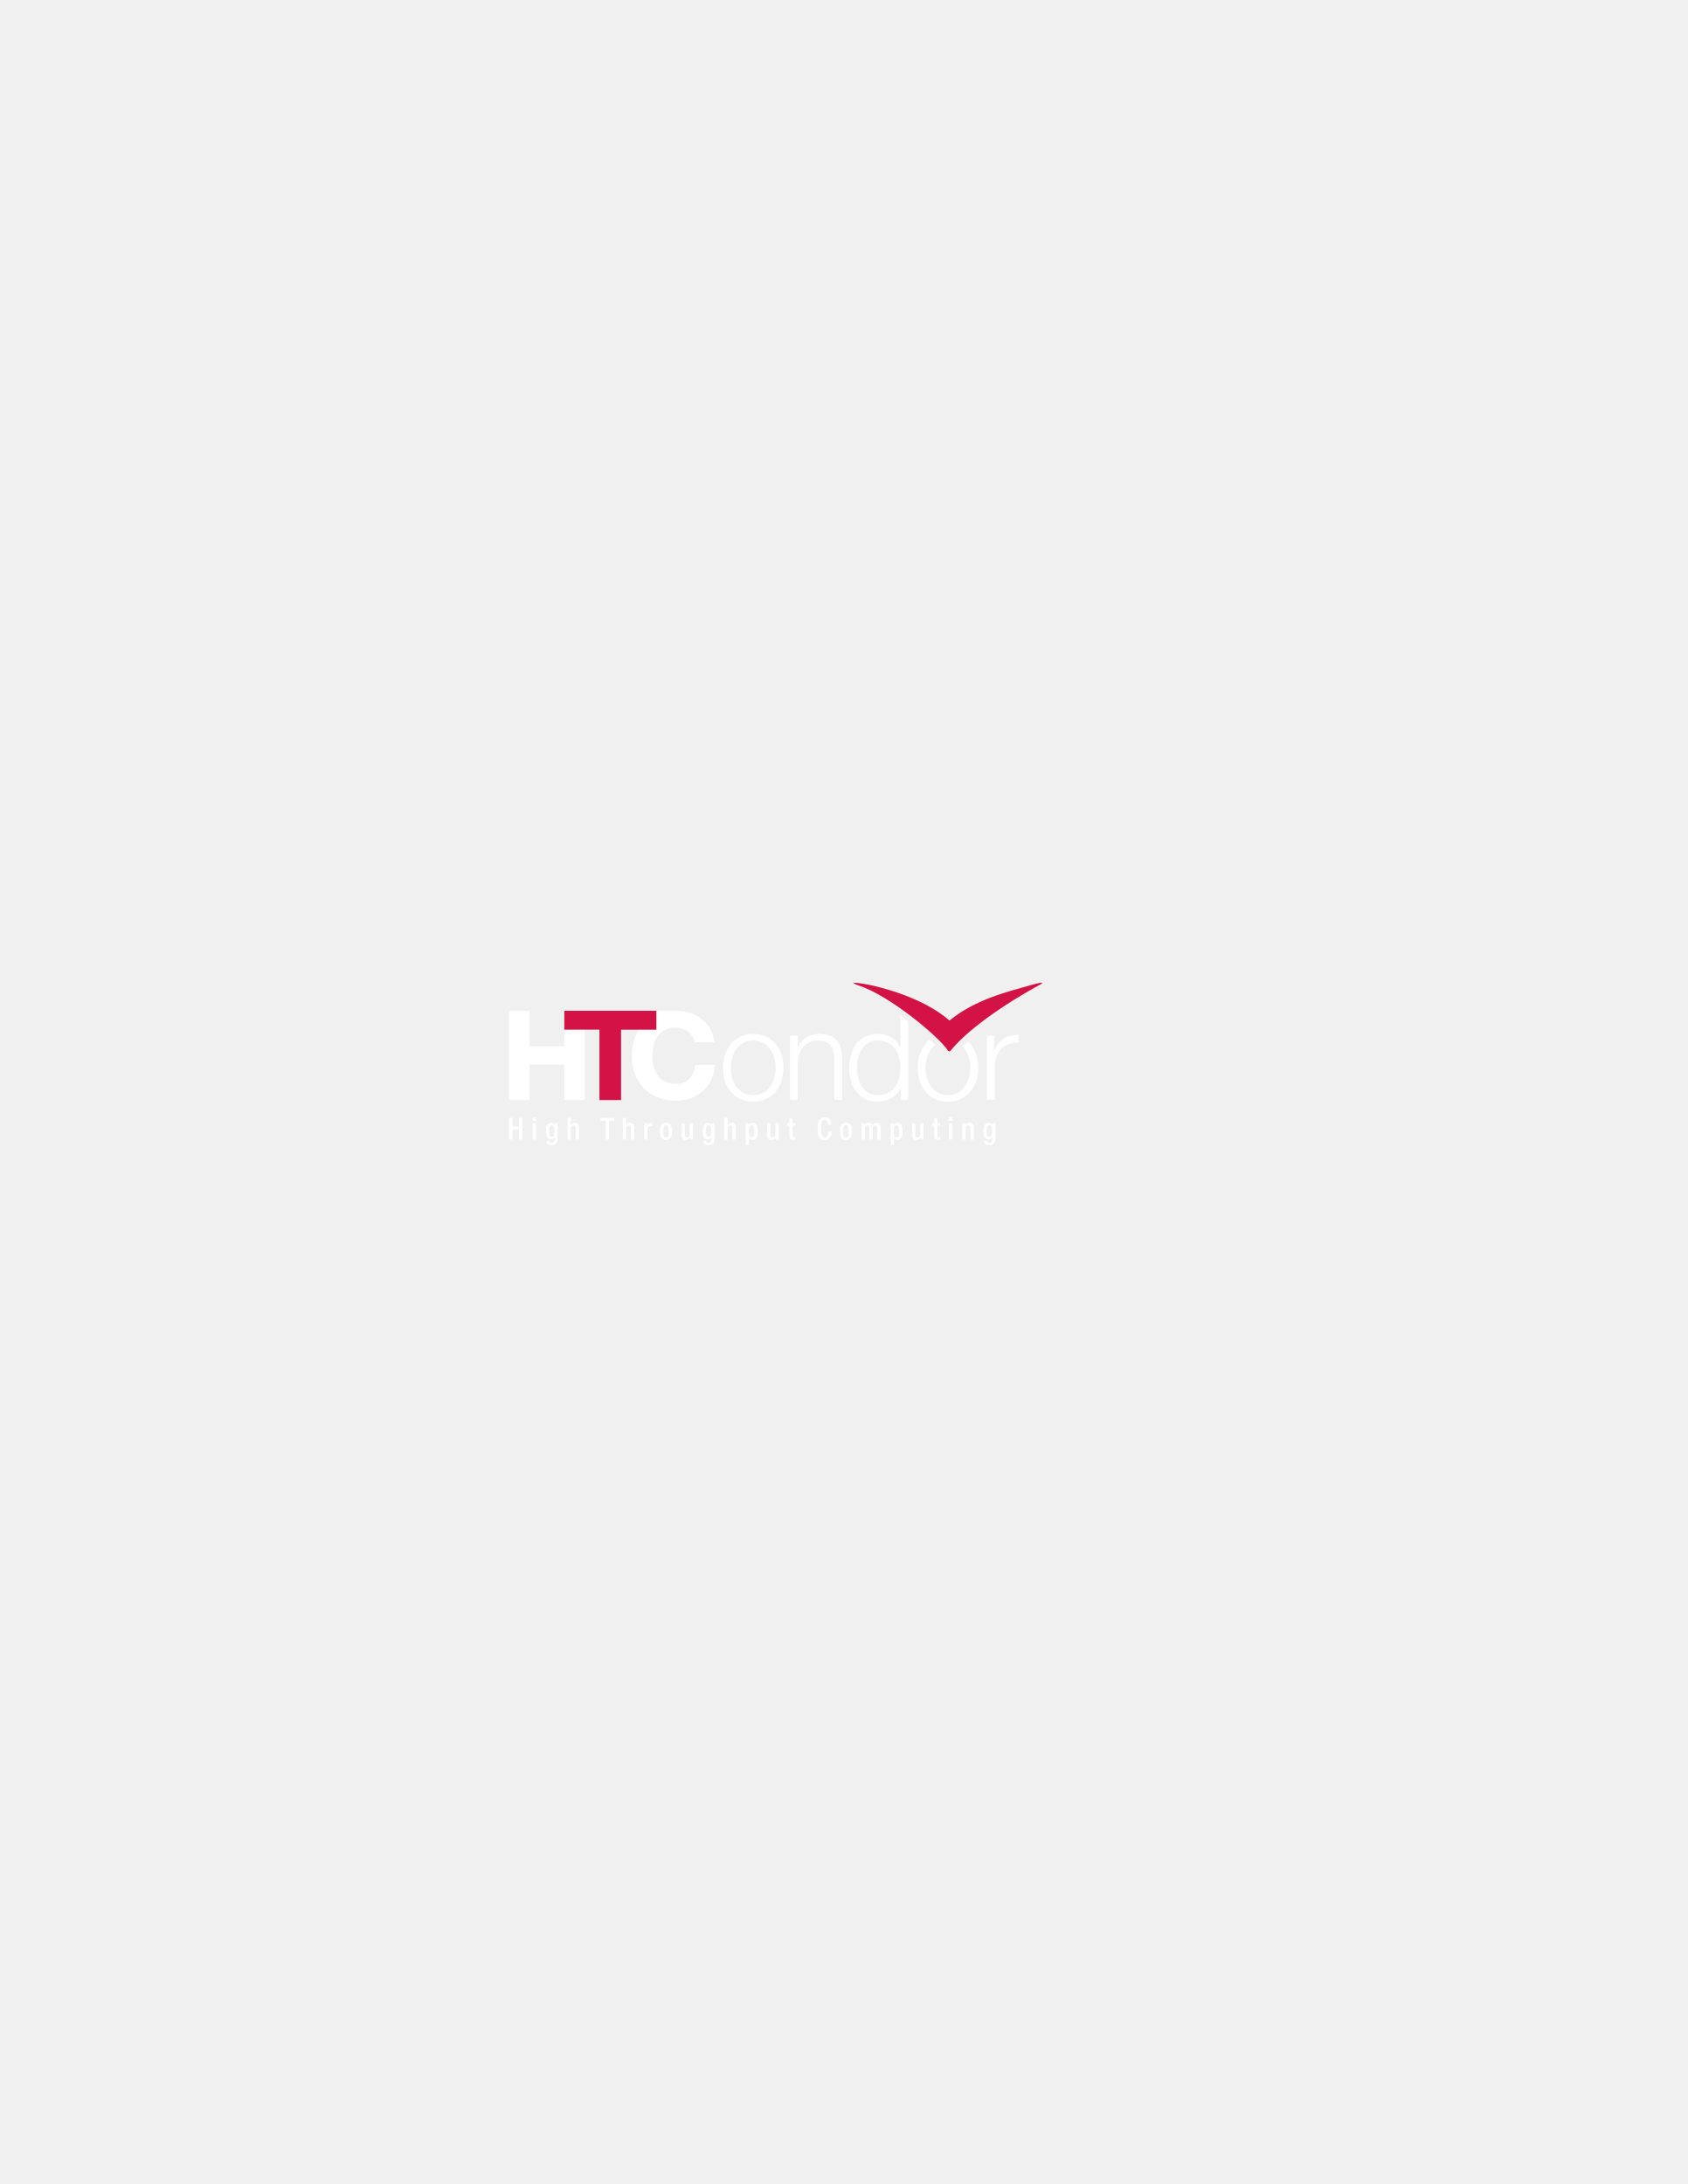
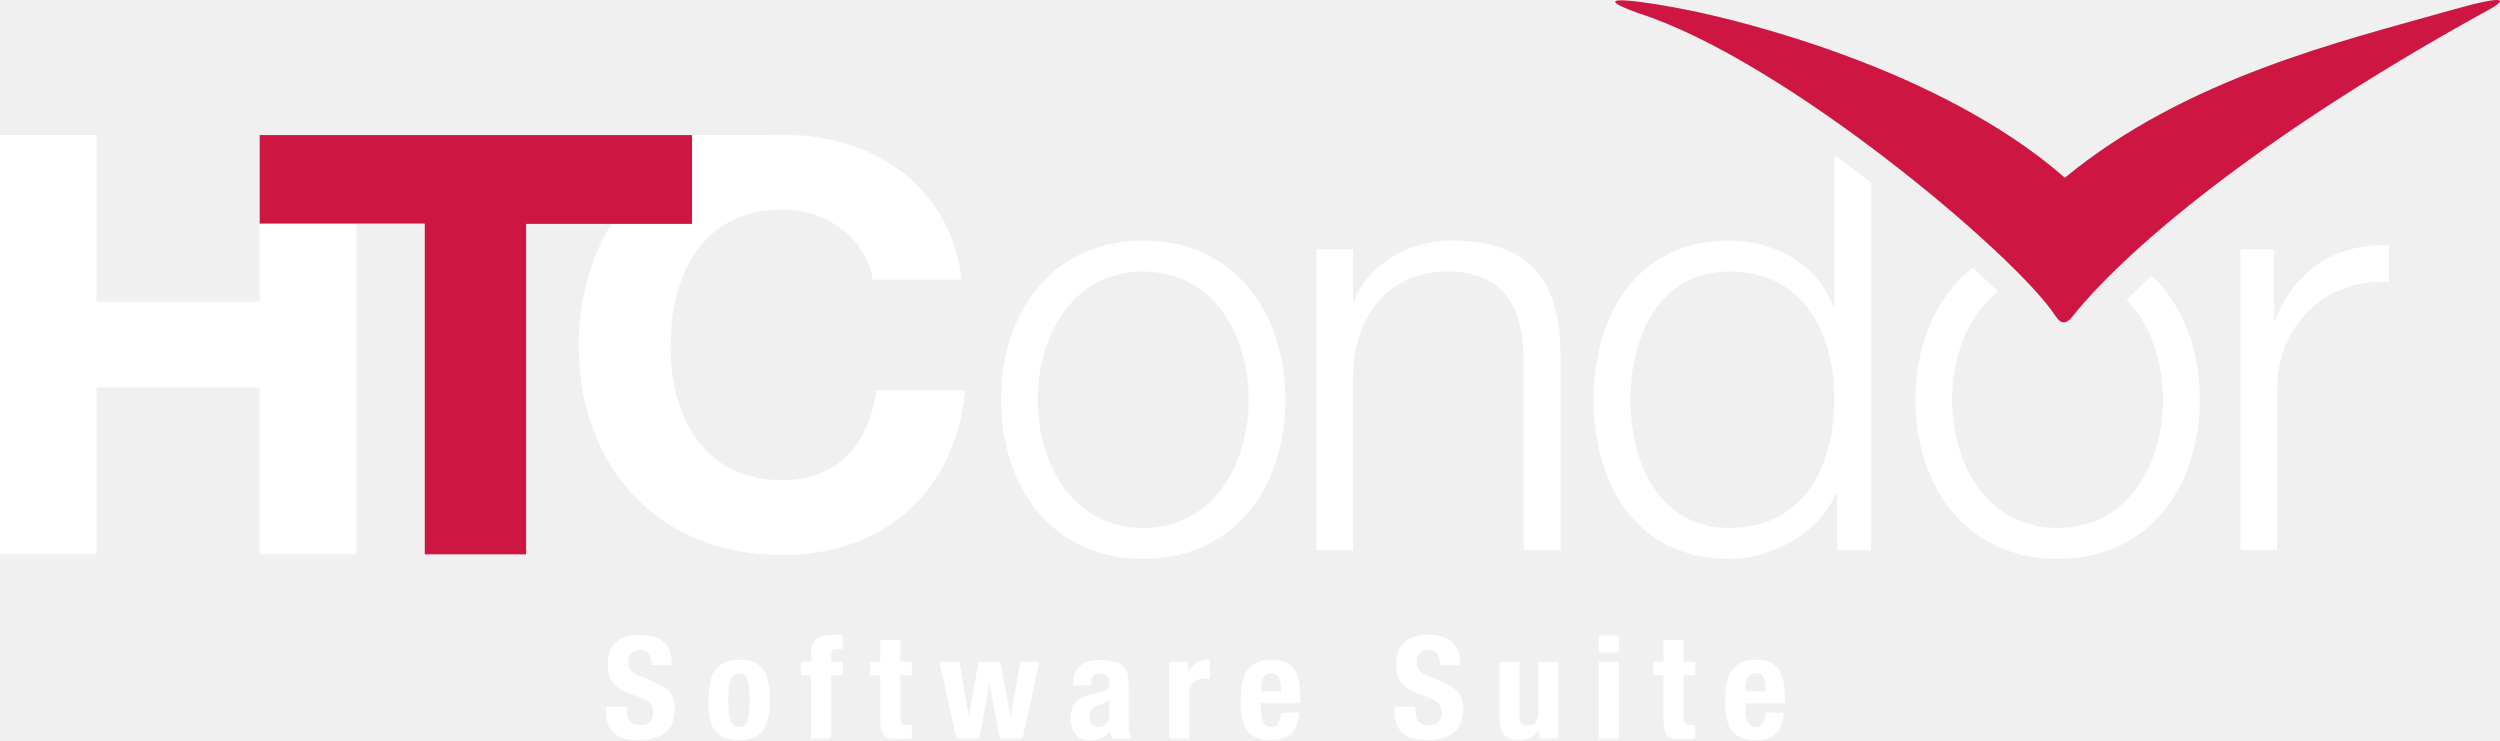
- <svg xmlns="http://www.w3.org/2000/svg" version="1.1" id="Layer_1" x="0px" y="0px" width="612px" height="792px" viewBox="0 0 612 792" enable-background="new 0 0 612 792" xml:space="preserve">
-   <path fill="#FFFFFF" d="M284.091,387.232c0,6.66-3.87,12.285-10.979,12.285c-7.11,0-10.979-5.625-10.979-12.285  s3.869-12.283,10.979-12.283C280.221,374.949,284.091,380.572,284.091,387.232z M264.966,387.232c0,4.949,2.701,9.9,8.146,9.9  s8.145-4.951,8.145-9.9s-2.7-9.898-8.145-9.898S264.966,382.283,264.966,387.232z" />
-   <path fill="#FFFFFF" d="M286.477,375.623h2.835v4.006h0.09c1.035-2.791,4.14-4.68,7.425-4.68c6.525,0,8.505,3.418,8.505,8.953  v14.939h-2.835v-14.488c0-4.006-1.305-7.02-5.895-7.02c-4.5,0-7.2,3.42-7.29,7.963v13.545h-2.835V375.623z" />
-   <path fill="#FFFFFF" d="M357.835,375.623h2.609v5.445h0.09c1.44-3.734,4.59-5.939,8.775-5.76v2.834  c-5.131-0.27-8.641,3.51-8.641,8.326v12.373h-2.834V375.623z" />
-   <g>
-     <path fill="#D31245" d="M374.004,357.18c-8.137,2.316-20.34,5.174-29.723,12.912c-9.695-8.49-25.277-12.17-28.957-12.92   c-3.27-0.668-8.57-1.451-3.965,0.215c11.227,3.584,29.123,18.654,32.217,23.406c0.406,0.623,0.805,0.623,1.287,0.02   c3.727-4.674,13.576-13.428,31.746-23.469C378.553,356.338,378.695,355.844,374.004,357.18z" />
-   </g>
-   <g>
-     <path fill="#FFFFFF" d="M184.586,405.384h1.254v3.146h2.311v-3.146h1.254v7.854h-1.254v-3.652h-2.311v3.652h-1.254V405.384z" />
-     <path fill="#FFFFFF" d="M193.154,405.295h1.189v1.189h-1.189V405.295z M193.154,407.32h1.189v5.918h-1.189V407.32z" />
-     <path fill="#FFFFFF" d="M199.205,413.744c0,0.363,0.33,0.705,0.857,0.705c0.617,0,1.002-0.43,1.002-1.111v-0.957h-0.021   c-0.221,0.518-0.771,0.814-1.343,0.814c-1.386,0-1.771-1.365-1.771-2.982c0-1.298,0.198-3.047,1.882-3.047   c0.693,0,1.188,0.451,1.298,0.88h0.022v-0.726h1.121v5.633c0,1.441-0.615,2.311-2.211,2.311c-1.76,0-1.958-1.035-1.958-1.52   H199.205z M200.041,412.248c0.924,0,1.023-1.166,1.023-2.101c0-0.968-0.121-2.036-0.946-2.036c-0.858,0-1.001,0.881-1.001,1.98   C199.117,411.104,199.161,412.248,200.041,412.248z" />
-     <path fill="#FFFFFF" d="M205.783,405.384h1.188v2.574l0.033,0.022c0.33-0.506,0.847-0.814,1.452-0.814   c0.901,0,1.474,0.406,1.474,1.605v4.467h-1.188v-4.059c0-0.771-0.231-1.068-0.825-1.068c-0.484,0-0.946,0.386-0.946,1.156v3.971   h-1.188V405.384z" />
-     <path fill="#FFFFFF" d="M219.621,406.439h-1.87v-1.056h4.962v1.056h-1.838v6.799h-1.254V406.439z" />
-     <path fill="#FFFFFF" d="M225.825,405.384h1.188v2.574l0.033,0.022c0.33-0.506,0.847-0.814,1.451-0.814   c0.902,0,1.475,0.406,1.475,1.605v4.467h-1.188v-4.059c0-0.771-0.232-1.068-0.826-1.068c-0.484,0-0.945,0.386-0.945,1.156v3.971   h-1.188V405.384z" />
-     <path fill="#FFFFFF" d="M233.592,407.32h1.188v0.924h0.021c0.265-0.66,0.705-1.078,1.375-1.078c0.133,0,0.21,0.021,0.287,0.044   v1.21c-0.088-0.021-0.297-0.066-0.496-0.066c-0.539,0-1.188,0.242-1.188,1.343v3.542h-1.188V407.32z" />
-     <path fill="#FFFFFF" d="M241.5,407.166c1.727,0,2.211,1.275,2.211,3.113s-0.561,3.113-2.211,3.113   c-1.639,0-2.201-1.275-2.201-3.113S239.783,407.166,241.5,407.166z M241.5,412.513c0.869,0,1.023-0.726,1.023-2.233   c0-1.309-0.154-2.233-1.023-2.233c-0.858,0-1.012,0.925-1.012,2.233C240.488,411.787,240.642,412.513,241.5,412.513z" />
-     <path fill="#FFFFFF" d="M250.124,412.546h-0.033c-0.297,0.528-0.858,0.847-1.519,0.847c-0.88,0-1.474-0.406-1.474-1.936v-4.137   h1.188v4.246c0,0.66,0.297,0.881,0.803,0.881s0.969-0.33,0.969-0.99v-4.137h1.188v5.918h-1.122V412.546z" />
-     <path fill="#FFFFFF" d="M256.053,413.744c0,0.363,0.33,0.705,0.857,0.705c0.617,0,1.002-0.43,1.002-1.111v-0.957h-0.021   c-0.221,0.518-0.771,0.814-1.343,0.814c-1.386,0-1.771-1.365-1.771-2.982c0-1.298,0.198-3.047,1.882-3.047   c0.693,0,1.188,0.451,1.298,0.88h0.022v-0.726h1.121v5.633c0,1.441-0.615,2.311-2.211,2.311c-1.76,0-1.958-1.035-1.958-1.52   H256.053z M256.889,412.248c0.924,0,1.023-1.166,1.023-2.101c0-0.968-0.121-2.036-0.946-2.036c-0.858,0-1.001,0.881-1.001,1.98   C255.965,411.104,256.009,412.248,256.889,412.248z" />
-     <path fill="#FFFFFF" d="M262.631,405.384h1.188v2.574l0.033,0.022c0.33-0.506,0.848-0.814,1.453-0.814   c0.901,0,1.474,0.406,1.474,1.605v4.467h-1.188v-4.059c0-0.771-0.23-1.068-0.824-1.068c-0.484,0-0.947,0.386-0.947,1.156v3.971   h-1.188V405.384z" />
-     <path fill="#FFFFFF" d="M270.396,407.32h1.123v0.726h0.021c0.242-0.528,0.682-0.88,1.331-0.88c1.354,0,1.903,1.155,1.903,3.19   c0,2.486-1.012,3.036-1.826,3.036c-0.639,0-1.122-0.318-1.342-0.847h-0.022v2.629h-1.188V407.32z M272.531,412.447   c0.682,0,0.99-0.507,0.99-2.146c0-1.342-0.176-2.189-1.002-2.189c-0.813,0-1,0.837-1,2.102   C271.52,411.633,271.695,412.447,272.531,412.447z" />
-     <path fill="#FFFFFF" d="M281.188,412.546h-0.033c-0.297,0.528-0.857,0.847-1.518,0.847c-0.881,0-1.475-0.406-1.475-1.936v-4.137   h1.188v4.246c0,0.66,0.297,0.881,0.804,0.881c0.506,0,0.968-0.33,0.968-0.99v-4.137h1.188v5.918h-1.123V412.546z" />
-     <path fill="#FFFFFF" d="M285.4,407.32h0.814v-1.684h1.188v1.684h0.969v0.88h-0.969v3.531c0,0.462,0.133,0.627,0.539,0.627   c0.176,0,0.319-0.011,0.43-0.032v0.879c-0.254,0.066-0.584,0.1-0.957,0.1c-0.803,0-1.199-0.22-1.199-1.43V408.2H285.4V407.32z" />
-     <path fill="#FFFFFF" d="M301.483,410.422v0.166c0,1.419-0.572,2.805-2.42,2.805c-1.98,0-2.597-1.275-2.597-4.082   c0-2.805,0.616-4.081,2.607-4.081c2.233,0,2.365,1.65,2.365,2.464v0.144h-1.254v-0.132c0-0.727-0.22-1.562-1.122-1.529   c-0.924,0-1.343,0.572-1.343,3.103s0.419,3.169,1.343,3.169c1.045,0,1.166-1.167,1.166-1.893v-0.133H301.483z" />
-     <path fill="#FFFFFF" d="M306.729,407.166c1.728,0,2.212,1.275,2.212,3.113s-0.562,3.113-2.212,3.113c-1.639,0-2.2-1.275-2.2-3.113   S305.014,407.166,306.729,407.166z M306.729,412.513c0.869,0,1.023-0.726,1.023-2.233c0-1.309-0.154-2.233-1.023-2.233   c-0.857,0-1.012,0.925-1.012,2.233C305.718,411.787,305.872,412.513,306.729,412.513z" />
-     <path fill="#FFFFFF" d="M312.384,407.32h1.122v0.693h0.033c0.297-0.529,0.858-0.848,1.419-0.848c0.848,0,1.199,0.406,1.375,0.902   c0.342-0.572,0.781-0.902,1.497-0.902c0.836,0,1.44,0.429,1.44,1.573v4.499h-1.188v-4.059c0-0.771-0.231-1.068-0.716-1.068   c-0.483,0-0.945,0.386-0.945,1.156v3.971h-1.188v-4.059c0-0.771-0.231-1.068-0.727-1.068c-0.473,0-0.935,0.386-0.935,1.156v3.971   h-1.188V407.32z" />
-     <path fill="#FFFFFF" d="M322.943,407.32h1.122v0.726h0.021c0.242-0.528,0.683-0.88,1.332-0.88c1.353,0,1.903,1.155,1.903,3.19   c0,2.486-1.013,3.036-1.827,3.036c-0.638,0-1.122-0.318-1.342-0.847h-0.021v2.629h-1.188V407.32z M325.077,412.447   c0.683,0,0.99-0.507,0.99-2.146c0-1.342-0.176-2.189-1.001-2.189c-0.814,0-1.001,0.837-1.001,2.102   C324.065,411.633,324.241,412.447,325.077,412.447z" />
-     <path fill="#FFFFFF" d="M333.734,412.546h-0.033c-0.297,0.528-0.858,0.847-1.519,0.847c-0.88,0-1.474-0.406-1.474-1.936v-4.137   h1.188v4.246c0,0.66,0.297,0.881,0.803,0.881s0.968-0.33,0.968-0.99v-4.137h1.188v5.918h-1.122V412.546z" />
-     <path fill="#FFFFFF" d="M337.947,407.32h0.814v-1.684h1.188v1.684h0.969v0.88h-0.969v3.531c0,0.462,0.133,0.627,0.539,0.627   c0.177,0,0.319-0.011,0.43-0.032v0.879c-0.253,0.066-0.583,0.1-0.957,0.1c-0.804,0-1.199-0.22-1.199-1.43V408.2h-0.814V407.32z" />
-     <path fill="#FFFFFF" d="M344.063,405.295h1.188v1.189h-1.188V405.295z M344.063,407.32h1.188v5.918h-1.188V407.32z" />
-     <path fill="#FFFFFF" d="M348.926,407.32h1.122v0.693h0.033c0.297-0.529,0.857-0.848,1.518-0.848c0.902,0,1.475,0.406,1.475,1.605   v4.467h-1.188v-4.059c0-0.771-0.23-1.068-0.825-1.068c-0.483,0-0.945,0.386-0.945,1.156v3.971h-1.188V407.32z" />
-     <path fill="#FFFFFF" d="M357.88,413.744c0,0.363,0.329,0.705,0.857,0.705c0.616,0,1.001-0.43,1.001-1.111v-0.957h-0.021   c-0.22,0.518-0.771,0.814-1.343,0.814c-1.386,0-1.771-1.365-1.771-2.982c0-1.298,0.197-3.047,1.881-3.047   c0.693,0,1.188,0.451,1.298,0.88h0.022v-0.726h1.122v5.633c0,1.441-0.616,2.311-2.211,2.311c-1.761,0-1.959-1.035-1.959-1.52   H357.88z M358.716,412.248c0.924,0,1.022-1.166,1.022-2.101c0-0.968-0.121-2.036-0.945-2.036c-0.858,0-1.002,0.881-1.002,1.98   C357.791,411.104,357.835,412.248,358.716,412.248z" />
-   </g>
-   <path fill="#FFFFFF" d="M350.978,377.653l-1.922,1.87c1.871,1.904,2.81,4.803,2.81,7.709c0,4.949-2.699,9.9-8.145,9.9  s-8.145-4.951-8.145-9.9c0-3.268,1.186-6.527,3.553-8.369l-1.963-1.812c-2.897,2.229-4.426,6-4.426,10.182  c0,6.66,3.871,12.285,10.98,12.285s10.98-5.625,10.98-12.285C354.701,383.404,353.415,379.926,350.978,377.653z" />
-   <path fill="#FFFFFF" d="M326.479,368.338v11.695h-0.09c-1.215-3.33-4.59-5.084-8.055-5.084c-7.063,0-10.438,5.713-10.438,12.283  s3.375,12.285,10.438,12.285c3.375,0,7.065-2.07,8.28-5.086h0.09v4.41h2.61v-28.398L326.479,368.338z M318.335,397.133  c-5.399,0-7.604-5.086-7.604-9.9s2.205-9.898,7.604-9.898c6.03,0,8.145,5.084,8.145,9.898S324.365,397.133,318.335,397.133z" />
-   <g>
-     <polygon fill="#FFFFFF" points="204.62,379.417 192.019,379.417 192.019,366.548 184.564,366.548 184.564,398.923 192.019,398.923    192.019,386.054 204.62,386.054 204.62,398.923 212.074,398.923 212.074,373.384 204.62,373.384  " />
-     <path fill="#FFFFFF" stroke="#FFFFFF" stroke-width="0.4" d="M251.976,377.81c-0.448-3.057-3.492-5.381-6.984-5.381   c-6.312,0-8.686,5.166-8.686,10.547c0,5.123,2.373,10.287,8.686,10.287c4.297,0,6.715-2.84,7.252-6.887h6.805   c-0.716,7.662-6.223,12.57-14.057,12.57c-9.895,0-15.714-7.105-15.714-15.971c0-9.127,5.819-16.23,15.714-16.23   c7.028,0,12.938,3.961,13.789,11.064H251.976z" />
-     <polygon fill="#FFFFFF" points="244.307,366.548 235.374,366.548 237.249,369.421  " />
-     <polyline fill="#D31245" points="204.619,366.548 204.619,373.382 217.36,373.382 217.36,398.923 225.184,398.923 225.184,373.405    237.994,373.405 237.994,366.548  " />
-   </g>
+ <svg xmlns="http://www.w3.org/2000/svg" id="Layer_1" data-name="Layer 1" viewBox="0 0 1283.85 380.05">
+   <defs>
+     <style>.cls-1,.cls-2{fill:#fff;}.cls-2{stroke:#fff;stroke-width:0.4px;}.cls-3{fill:#cd1642;}</style>
+   </defs>
+   <path class="cls-1" d="M322,364.47a17,17,0,0,0,.3,3.33,5.81,5.81,0,0,0,1.11,2.52,5.55,5.55,0,0,0,2.2,1.61,8.81,8.81,0,0,0,3.45.58,6.87,6.87,0,0,0,4.42-1.57,5.86,5.86,0,0,0,2-4.86,8.66,8.66,0,0,0-.48-3,6,6,0,0,0-1.6-2.3,11.13,11.13,0,0,0-2.93-1.87,44.72,44.72,0,0,0-4.5-1.72,38.69,38.69,0,0,1-6.17-2.56,16.48,16.48,0,0,1-4.34-3.25,11.72,11.72,0,0,1-2.57-4.32,18,18,0,0,1-.81-5.67q0-7.75,4.38-11.56t12-3.8a26.14,26.14,0,0,1,6.57.77,13.88,13.88,0,0,1,5.2,2.48,11.74,11.74,0,0,1,3.42,4.39,15.22,15.22,0,0,1,1.23,6.4v1.47H334.6a10.41,10.41,0,0,0-1.33-5.75,5,5,0,0,0-4.46-2,7.54,7.54,0,0,0-3,.51,5.07,5.07,0,0,0-1.9,1.36,4.54,4.54,0,0,0-1,1.94,9.38,9.38,0,0,0-.26,2.26,7.38,7.38,0,0,0,1,4.06q1,1.65,4.45,3l8.25,3.51a25.67,25.67,0,0,1,5,2.74,13.61,13.61,0,0,1,3.08,3.08,10.08,10.08,0,0,1,1.6,3.62,19.78,19.78,0,0,1,.44,4.39q0,8.26-4.86,12t-13.56,3.77q-9.06,0-13-3.88t-3.9-11.12v-2.12H322Z" />
+   <path class="cls-1" d="M364.62,350.64a16.94,16.94,0,0,1,2.67-6.47,11.81,11.81,0,0,1,4.87-3.95,17.87,17.87,0,0,1,7.39-1.36,19.08,19.08,0,0,1,7.65,1.21A10.71,10.71,0,0,1,392,344a17.42,17.42,0,0,1,2.53,6.51,49.25,49.25,0,0,1,.74,9.07,43.94,43.94,0,0,1-.81,8.93,17,17,0,0,1-2.68,6.47,11,11,0,0,1-4.87,3.85,19.54,19.54,0,0,1-7.39,1.24,19.9,19.9,0,0,1-7.65-1.14,10.3,10.3,0,0,1-4.83-3.8,17,17,0,0,1-2.53-6.51,49.37,49.37,0,0,1-.74-9A43.23,43.23,0,0,1,364.62,350.64Zm9.58,14.49a19,19,0,0,0,.71,4.38,6.26,6.26,0,0,0,1.67,2.86,4.22,4.22,0,0,0,3,1,4.33,4.33,0,0,0,4.31-3.22q1.18-3.21,1.19-10.61T383.86,349a4.33,4.33,0,0,0-4.31-3.22,4.22,4.22,0,0,0-3,1,6.32,6.32,0,0,0-1.67,2.86,19.08,19.08,0,0,0-.71,4.39c-.1,1.7-.15,3.56-.15,5.55S374.1,363.42,374.2,365.13Z" />
+   <path class="cls-1" d="M411.35,346.76v-6.87h5.2v-4.47a12,12,0,0,1,.74-4.46,7.11,7.11,0,0,1,2.12-2.92,8.6,8.6,0,0,1,3.38-1.58,19.82,19.82,0,0,1,4.46-.47c1.83,0,3.67.07,5.5.22v7.17a5.54,5.54,0,0,0-1-.08h-1a4.91,4.91,0,0,0-3,.73,3,3,0,0,0-.9,2.42v3.44h5.95v6.87H426.8v32.48H416.55V346.76Z" />
+   <path class="cls-1" d="M462.32,328.62v11.27h5.94v6.87h-5.94v21.29a5.93,5.93,0,0,0,.7,3.33q.71,1,2.94,1c.39,0,.79,0,1.19,0s.76-.06,1.11-.11v7c-1.14,0-2.24,0-3.3.11s-2.2.11-3.39.11a23.94,23.94,0,0,1-4.86-.4,5,5,0,0,1-2.9-1.61,6.74,6.74,0,0,1-1.37-3.18,27.33,27.33,0,0,1-.38-5V346.76h-5.2v-6.87h5.2V328.62Z" />
+   <path class="cls-1" d="M492.7,339.89l4.68,27.94h.15l5-27.94h11.15l5.27,27.94h.15l4.83-27.94h9.8l-8.61,39.35H513.43l-5.27-27.94H508l-5,27.94H491.14l-8.69-39.35Z" />
+   <path class="cls-1" d="M551.1,351a13.22,13.22,0,0,1,1.11-5.75,10.2,10.2,0,0,1,3-3.73,12.19,12.19,0,0,1,4.46-2,23.36,23.36,0,0,1,5.46-.62,25.88,25.88,0,0,1,7.43.88,10.31,10.31,0,0,1,4.39,2.49,8.25,8.25,0,0,1,2.11,3.84,20.13,20.13,0,0,1,.56,4.86v20.71a27.76,27.76,0,0,0,.26,4.31,14.86,14.86,0,0,0,1,3.29h-9.8a7.91,7.91,0,0,1-.78-2c-.18-.7-.34-1.4-.49-2.08h-.15a8.59,8.59,0,0,1-4.12,4,16.85,16.85,0,0,1-6,.92,10.2,10.2,0,0,1-4.54-.92,7.62,7.62,0,0,1-3-2.52,11.13,11.13,0,0,1-1.63-3.62,15.73,15.73,0,0,1-.52-4,16.9,16.9,0,0,1,.59-4.79,9.22,9.22,0,0,1,1.82-3.44,9.91,9.91,0,0,1,3.12-2.37,24.6,24.6,0,0,1,4.57-1.69l5.8-1.53a6.23,6.23,0,0,0,3.19-1.61,4.44,4.44,0,0,0,.89-3,5.39,5.39,0,0,0-1.07-3.55,4.6,4.6,0,0,0-3.68-1.28,4.42,4.42,0,0,0-3.57,1.39,5.57,5.57,0,0,0-1.19,3.73V352H551.1Zm16.49,9.84a15.91,15.91,0,0,1-2.15.69,8,8,0,0,0-4.46,2.19,6.16,6.16,0,0,0-1.34,4.17,7.81,7.81,0,0,0,.9,3.88,3.1,3.1,0,0,0,3,1.61,7.55,7.55,0,0,0,2.15-.33,6,6,0,0,0,2.05-1.06,5.78,5.78,0,0,0,1.52-1.9,6.16,6.16,0,0,0,.59-2.78v-7.76A9.06,9.06,0,0,1,567.59,360.85Z" />
+   <path class="cls-1" d="M610.24,339.89v5.26h.15a14.38,14.38,0,0,1,3.79-4.57,8.63,8.63,0,0,1,5.42-1.72c.3,0,.61,0,.93,0a9.1,9.1,0,0,1,.93.11v9.66c-.55-.05-1.08-.09-1.6-.11s-1.05,0-1.6,0a9.83,9.83,0,0,0-2.67.37,7.09,7.09,0,0,0-2.45,1.2,6.08,6.08,0,0,0-1.79,2.2,7.52,7.52,0,0,0-.67,3.32v23.63H600.43V339.89Z" />
+   <path class="cls-1" d="M647.46,364.25a22.2,22.2,0,0,0,.26,3.4,10.64,10.64,0,0,0,.86,2.92,5.35,5.35,0,0,0,1.56,2.05,3.63,3.63,0,0,0,2.37.77,4.18,4.18,0,0,0,3.79-1.83,13.41,13.41,0,0,0,1.64-5.56h9.21q-.3,6.88-3.72,10.46t-10.77,3.59q-5.56,0-8.69-1.83a11.44,11.44,0,0,1-4.61-4.83,19,19,0,0,1-1.82-6.73c-.22-2.49-.33-5-.33-7.46a49.46,49.46,0,0,1,.56-7.61,18.18,18.18,0,0,1,2.22-6.51,12.07,12.07,0,0,1,4.8-4.53,17.45,17.45,0,0,1,8.32-1.69,16.42,16.42,0,0,1,7.32,1.43,11,11,0,0,1,4.49,4,16.73,16.73,0,0,1,2.23,6.29,52.94,52.94,0,0,1,.59,8.23v2.27H647.46Zm10.18-13.13a10.13,10.13,0,0,0-.78-2.93,4.15,4.15,0,0,0-1.56-1.83,4.83,4.83,0,0,0-2.56-.62,4.45,4.45,0,0,0-2.57.69,5,5,0,0,0-1.59,1.83,8.78,8.78,0,0,0-.86,2.53,15.3,15.3,0,0,0-.26,2.78v1.53h10.48C657.89,353.59,657.79,352.26,657.64,351.12Z" />
+   <path class="cls-1" d="M726.88,364.47a17,17,0,0,0,.3,3.33,5.81,5.81,0,0,0,1.11,2.52,5.55,5.55,0,0,0,2.2,1.61,8.81,8.81,0,0,0,3.45.58,6.89,6.89,0,0,0,4.42-1.57,5.86,5.86,0,0,0,2-4.86,8.66,8.66,0,0,0-.48-3,6.11,6.11,0,0,0-1.6-2.3,11,11,0,0,0-2.94-1.87,43.53,43.53,0,0,0-4.49-1.72,38.69,38.69,0,0,1-6.17-2.56,16.48,16.48,0,0,1-4.34-3.25,11.72,11.72,0,0,1-2.57-4.32,18,18,0,0,1-.81-5.67q0-7.75,4.38-11.56t12-3.8a26.14,26.14,0,0,1,6.57.77,13.88,13.88,0,0,1,5.2,2.48,11.74,11.74,0,0,1,3.42,4.39,15.22,15.22,0,0,1,1.23,6.4v1.47H739.51a10.32,10.32,0,0,0-1.34-5.75,4.94,4.94,0,0,0-4.45-2,7.54,7.54,0,0,0-3,.51,5.07,5.07,0,0,0-1.9,1.36,4.68,4.68,0,0,0-1,1.94,9.91,9.91,0,0,0-.26,2.26,7.38,7.38,0,0,0,1,4.06q1,1.65,4.45,3l8.25,3.51a25.67,25.67,0,0,1,5,2.74,13.82,13.82,0,0,1,3.08,3.08,10.08,10.08,0,0,1,1.6,3.62,19.78,19.78,0,0,1,.44,4.39q0,8.26-4.86,12t-13.56,3.77q-9.07,0-13-3.88t-3.9-11.12v-2.12h10.7Z" />
+   <path class="cls-1" d="M790.41,374.64a9.67,9.67,0,0,1-4.24,4.17,13.71,13.71,0,0,1-5.94,1.24c-3.27,0-5.79-.84-7.54-2.53s-2.64-4.49-2.64-8.44V339.89H780.3V367c0,2.05.35,3.47,1,4.28a4.2,4.2,0,0,0,3.34,1.2q5.43,0,5.43-6.51V339.89h10.25v39.35h-9.81v-4.6Z" />
+   <path class="cls-1" d="M831.34,326.43v8.63H821.09v-8.63Zm0,13.46v39.35H821.09V339.89Z" />
+   <path class="cls-1" d="M864.55,328.62v11.27h6v6.87h-6v21.29a5.92,5.92,0,0,0,.71,3.33c.47.66,1.45,1,2.93,1,.4,0,.8,0,1.19,0s.77-.06,1.12-.11v7c-1.14,0-2.25,0-3.31.11s-2.19.11-3.38.11a24.12,24.12,0,0,1-4.87-.4,4.9,4.9,0,0,1-2.89-1.61,6.84,6.84,0,0,1-1.38-3.18,27.45,27.45,0,0,1-.37-5V346.76h-5.2v-6.87h5.2V328.62Z" />
+   <path class="cls-1" d="M896.35,364.25a22.2,22.2,0,0,0,.26,3.4,11,11,0,0,0,.85,2.92,5.47,5.47,0,0,0,1.57,2.05,3.63,3.63,0,0,0,2.37.77,4.18,4.18,0,0,0,3.79-1.83,13.41,13.41,0,0,0,1.64-5.56H916q-.3,6.88-3.72,10.46t-10.77,3.59q-5.56,0-8.69-1.83a11.44,11.44,0,0,1-4.61-4.83,19,19,0,0,1-1.82-6.73c-.22-2.49-.33-5-.33-7.46a49.46,49.46,0,0,1,.56-7.61,18.18,18.18,0,0,1,2.22-6.51,12.07,12.07,0,0,1,4.8-4.53,17.45,17.45,0,0,1,8.32-1.69,16.42,16.42,0,0,1,7.32,1.43,11,11,0,0,1,4.49,4A16.73,16.73,0,0,1,916,350.6a52.94,52.94,0,0,1,.59,8.23v2.27H896.35Zm10.18-13.13a10.13,10.13,0,0,0-.78-2.93,4.15,4.15,0,0,0-1.56-1.83,4.83,4.83,0,0,0-2.56-.62,4.45,4.45,0,0,0-2.57.69,5.15,5.15,0,0,0-1.6,1.83,9.08,9.08,0,0,0-.85,2.53,15.3,15.3,0,0,0-.26,2.78v1.53h10.48C906.78,353.59,906.68,352.26,906.53,351.12Z" />
+   <polygon class="cls-1" points="133.38 154.96 49.57 154.96 49.57 69.37 0 69.37 0 284.67 49.57 284.67 49.57 199.09 133.38 199.09 133.38 284.67 182.95 284.67 182.95 114.83 133.38 114.83 133.38 154.96" />
+   <path class="cls-2" d="M448.36,143.4c-3-20.46-23.23-36-46.45-36-42,0-57.76,34.57-57.76,70.57,0,34.28,15.78,68.84,57.76,68.84,28.58,0,44.66-19,48.23-46.09H495.4C490.63,252,454,284.82,401.91,284.82c-65.8,0-104.5-47.54-104.5-106.86,0-61.07,38.7-108.59,104.5-108.59,46.74,0,86,26.5,91.7,74Z" />
+   <path class="cls-1" d="M660.1,205.27c0,44.29-25.73,81.7-73,81.7s-73-37.41-73-81.7,25.73-81.68,73-81.68S660.1,161,660.1,205.27Zm-127.18,0c0,32.91,18,65.84,54.17,65.84s54.17-32.93,54.17-65.84-18-65.82-54.17-65.82S532.92,172.36,532.92,205.27Z" />
+   <path class="cls-1" d="M676,128.07h18.85v26.64h.6c6.89-18.56,27.54-31.12,49.38-31.12,43.39,0,56.56,22.73,56.56,59.54v99.35H782.51V186.13c0-26.65-8.68-46.69-39.2-46.69-29.93,0-47.89,22.74-48.49,53v90.07H676Z" />
+   <path class="cls-1" d="M1150.52,128.07h17.35v36.21h.6c9.58-24.83,30.53-39.5,58.36-38.31v18.85c-34.12-1.8-57.47,23.34-57.47,55.37v82.28h-18.84V128.07Z" />
+   <polygon class="cls-1" points="397.36 69.37 337.95 69.37 350.42 88.47 397.36 69.37" />
+   <polyline class="cls-3" points="133.37 69.37 133.37 114.81 218.14 114.81 218.14 284.67 270.17 284.67 270.17 114.97 355.38 114.97 355.38 69.37" />
+   <path class="cls-3" d="M1258.05,5.41c-54.11,15.4-135.26,34.4-197.66,85.87C995.91,34.82,892.29,10.34,867.81,5.35c-21.74-4.44-57-9.65-26.37,1.44,74.67,23.82,193.68,124.05,214.26,155.65,2.7,4.15,5.35,4.15,8.56.13C1089,131.49,1154.54,73.28,1275.38,6.5,1288.3-.2,1289.25-3.48,1258.05,5.41Z" />
+   <path class="cls-1" d="M1104.92,141.56,1092.14,154c12.44,12.67,18.69,31.95,18.69,51.27,0,32.91-17.95,65.84-54.17,65.84s-54.17-32.93-54.17-65.84c0-21.74,7.89-43.4,23.63-55.66l-13-12.05c-19.27,14.82-29.44,39.9-29.44,67.72,0,44.29,25.75,81.7,73,81.7s73-37.41,73-81.7C1129.68,179.81,1121.13,156.67,1104.92,141.56Z" />
+   <path class="cls-1" d="M942,79.61v77.78h-.6c-8.08-22.15-30.53-33.81-53.57-33.81-47,0-69.42,38-69.42,81.68S840.86,287,887.83,287c22.44,0,47-13.76,55.06-33.81h.6v29.33h17.36V93.62Zm-54.16,191.5c-35.91,0-50.57-33.82-50.57-65.84s14.66-65.82,50.57-65.82c40.1,0,54.16,33.81,54.16,65.82S927.94,271.11,887.84,271.11Z" />
</svg>
